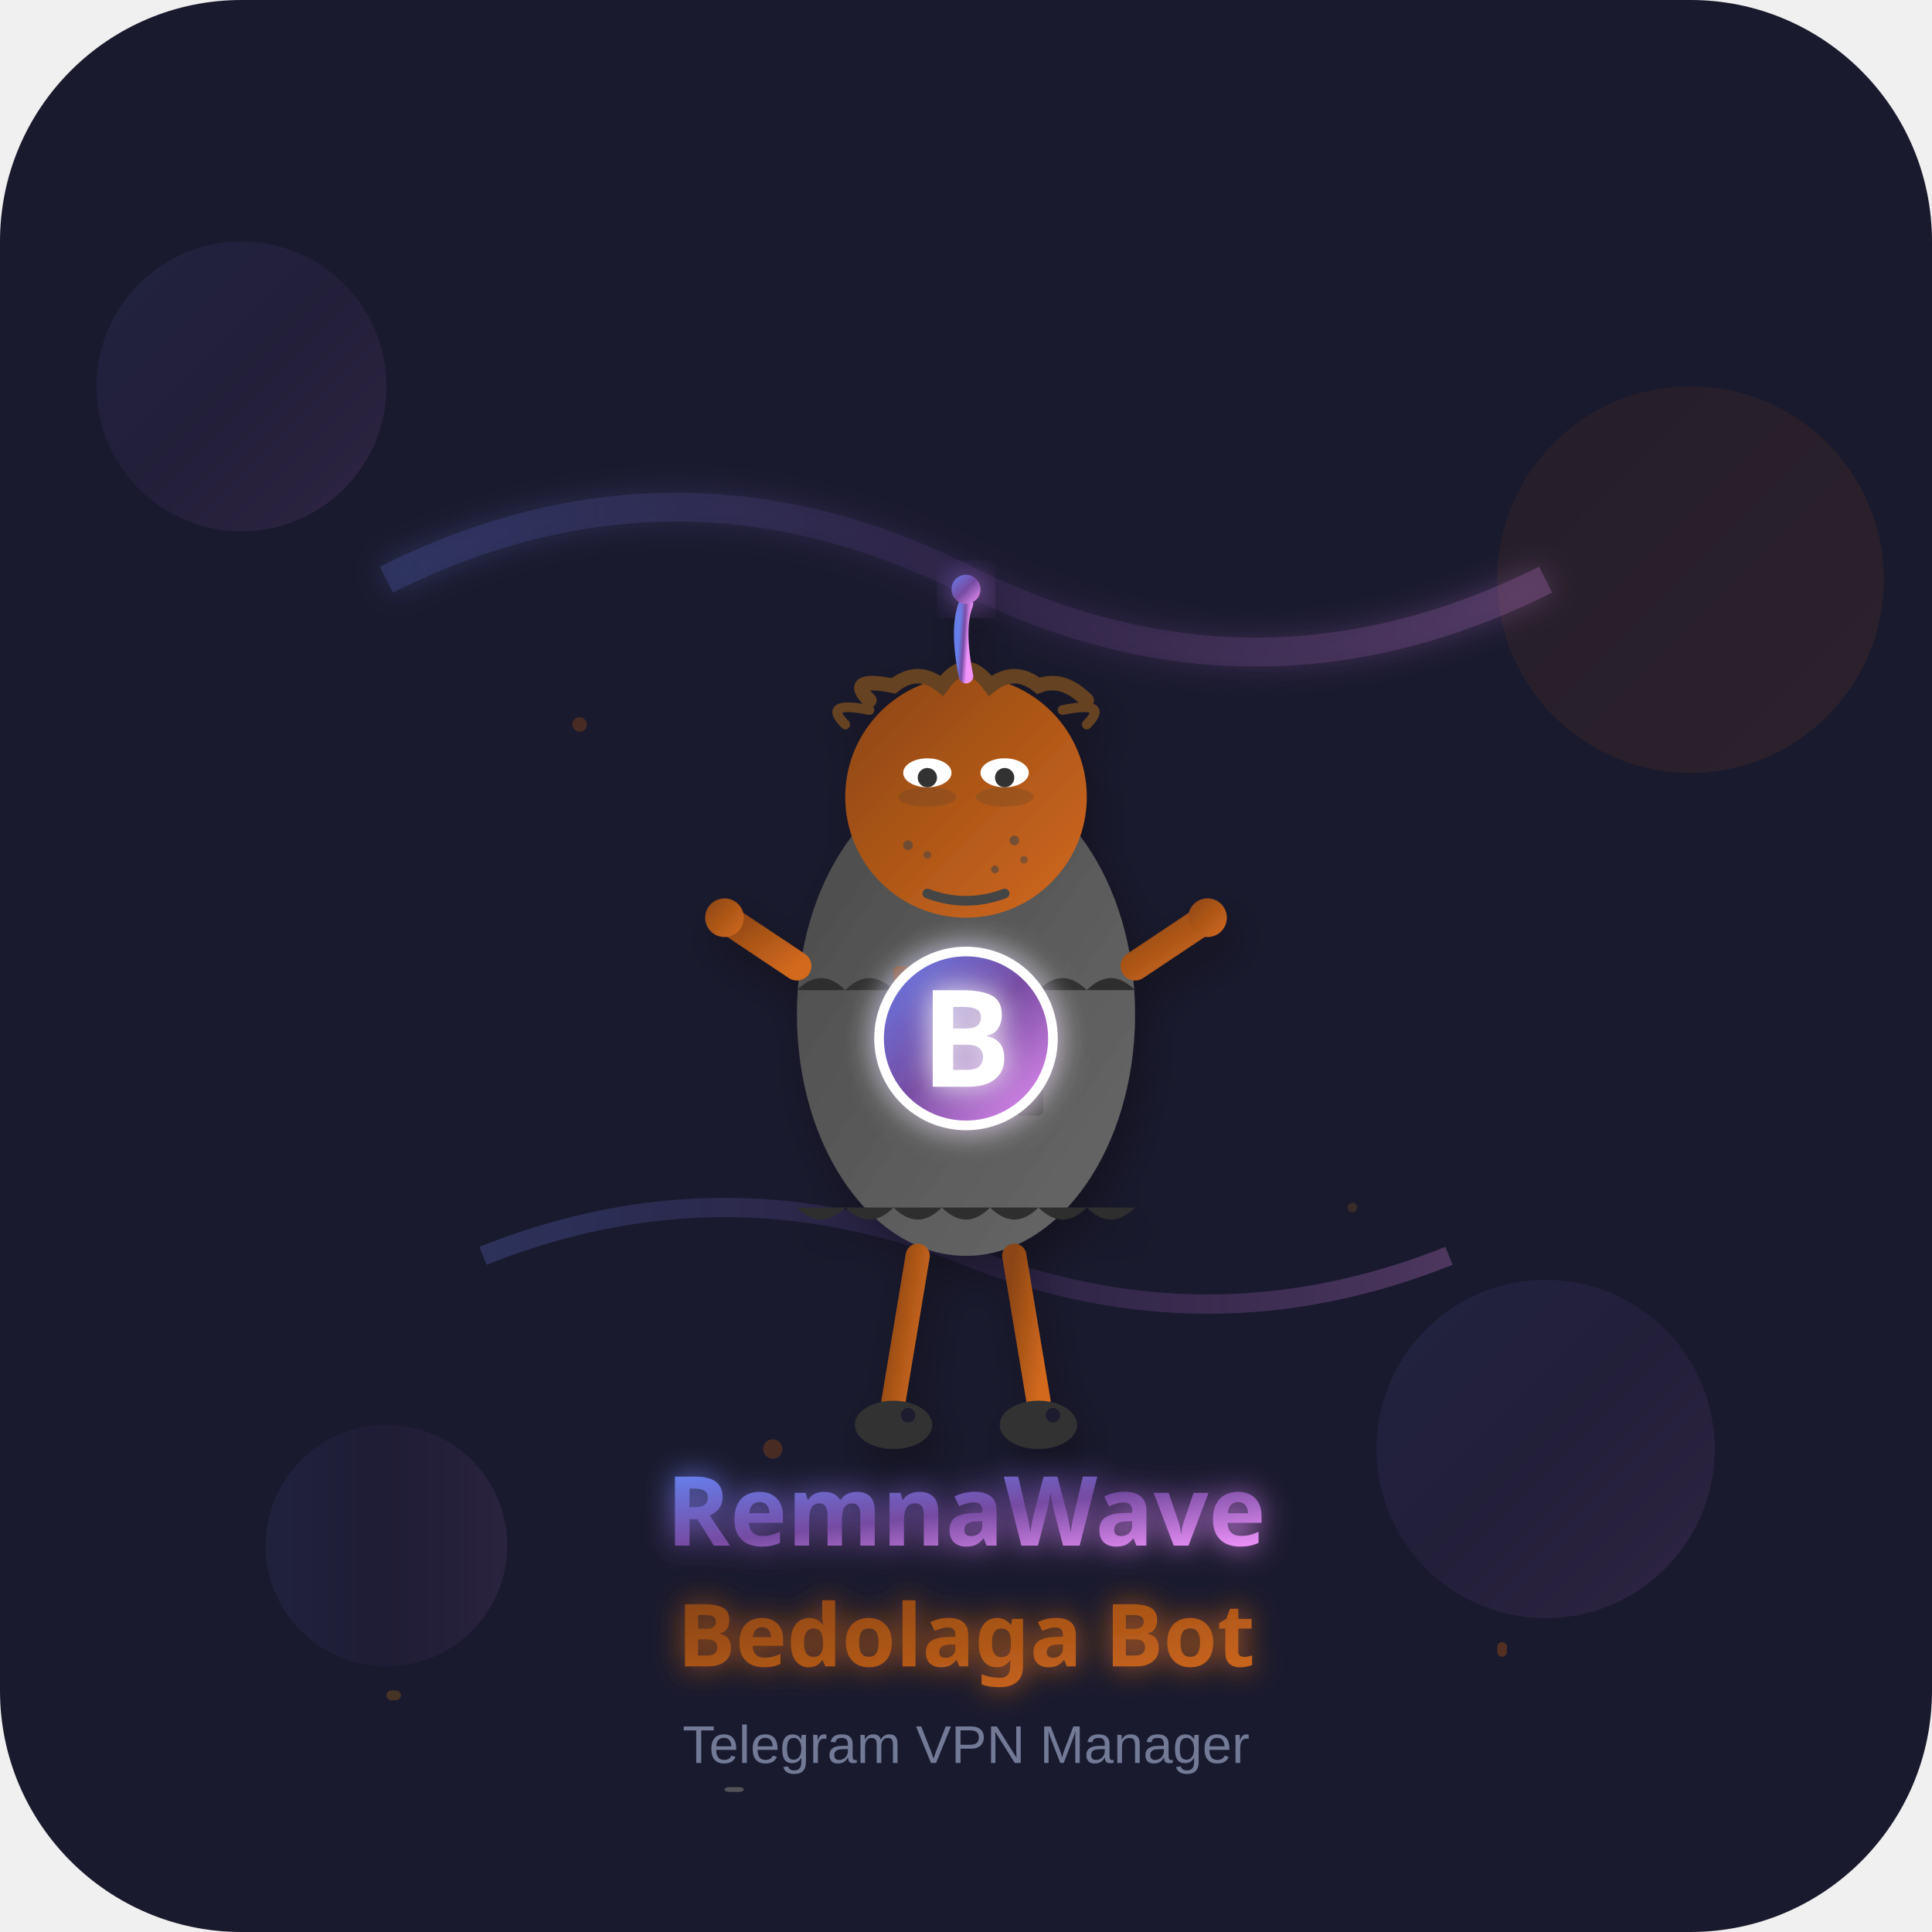
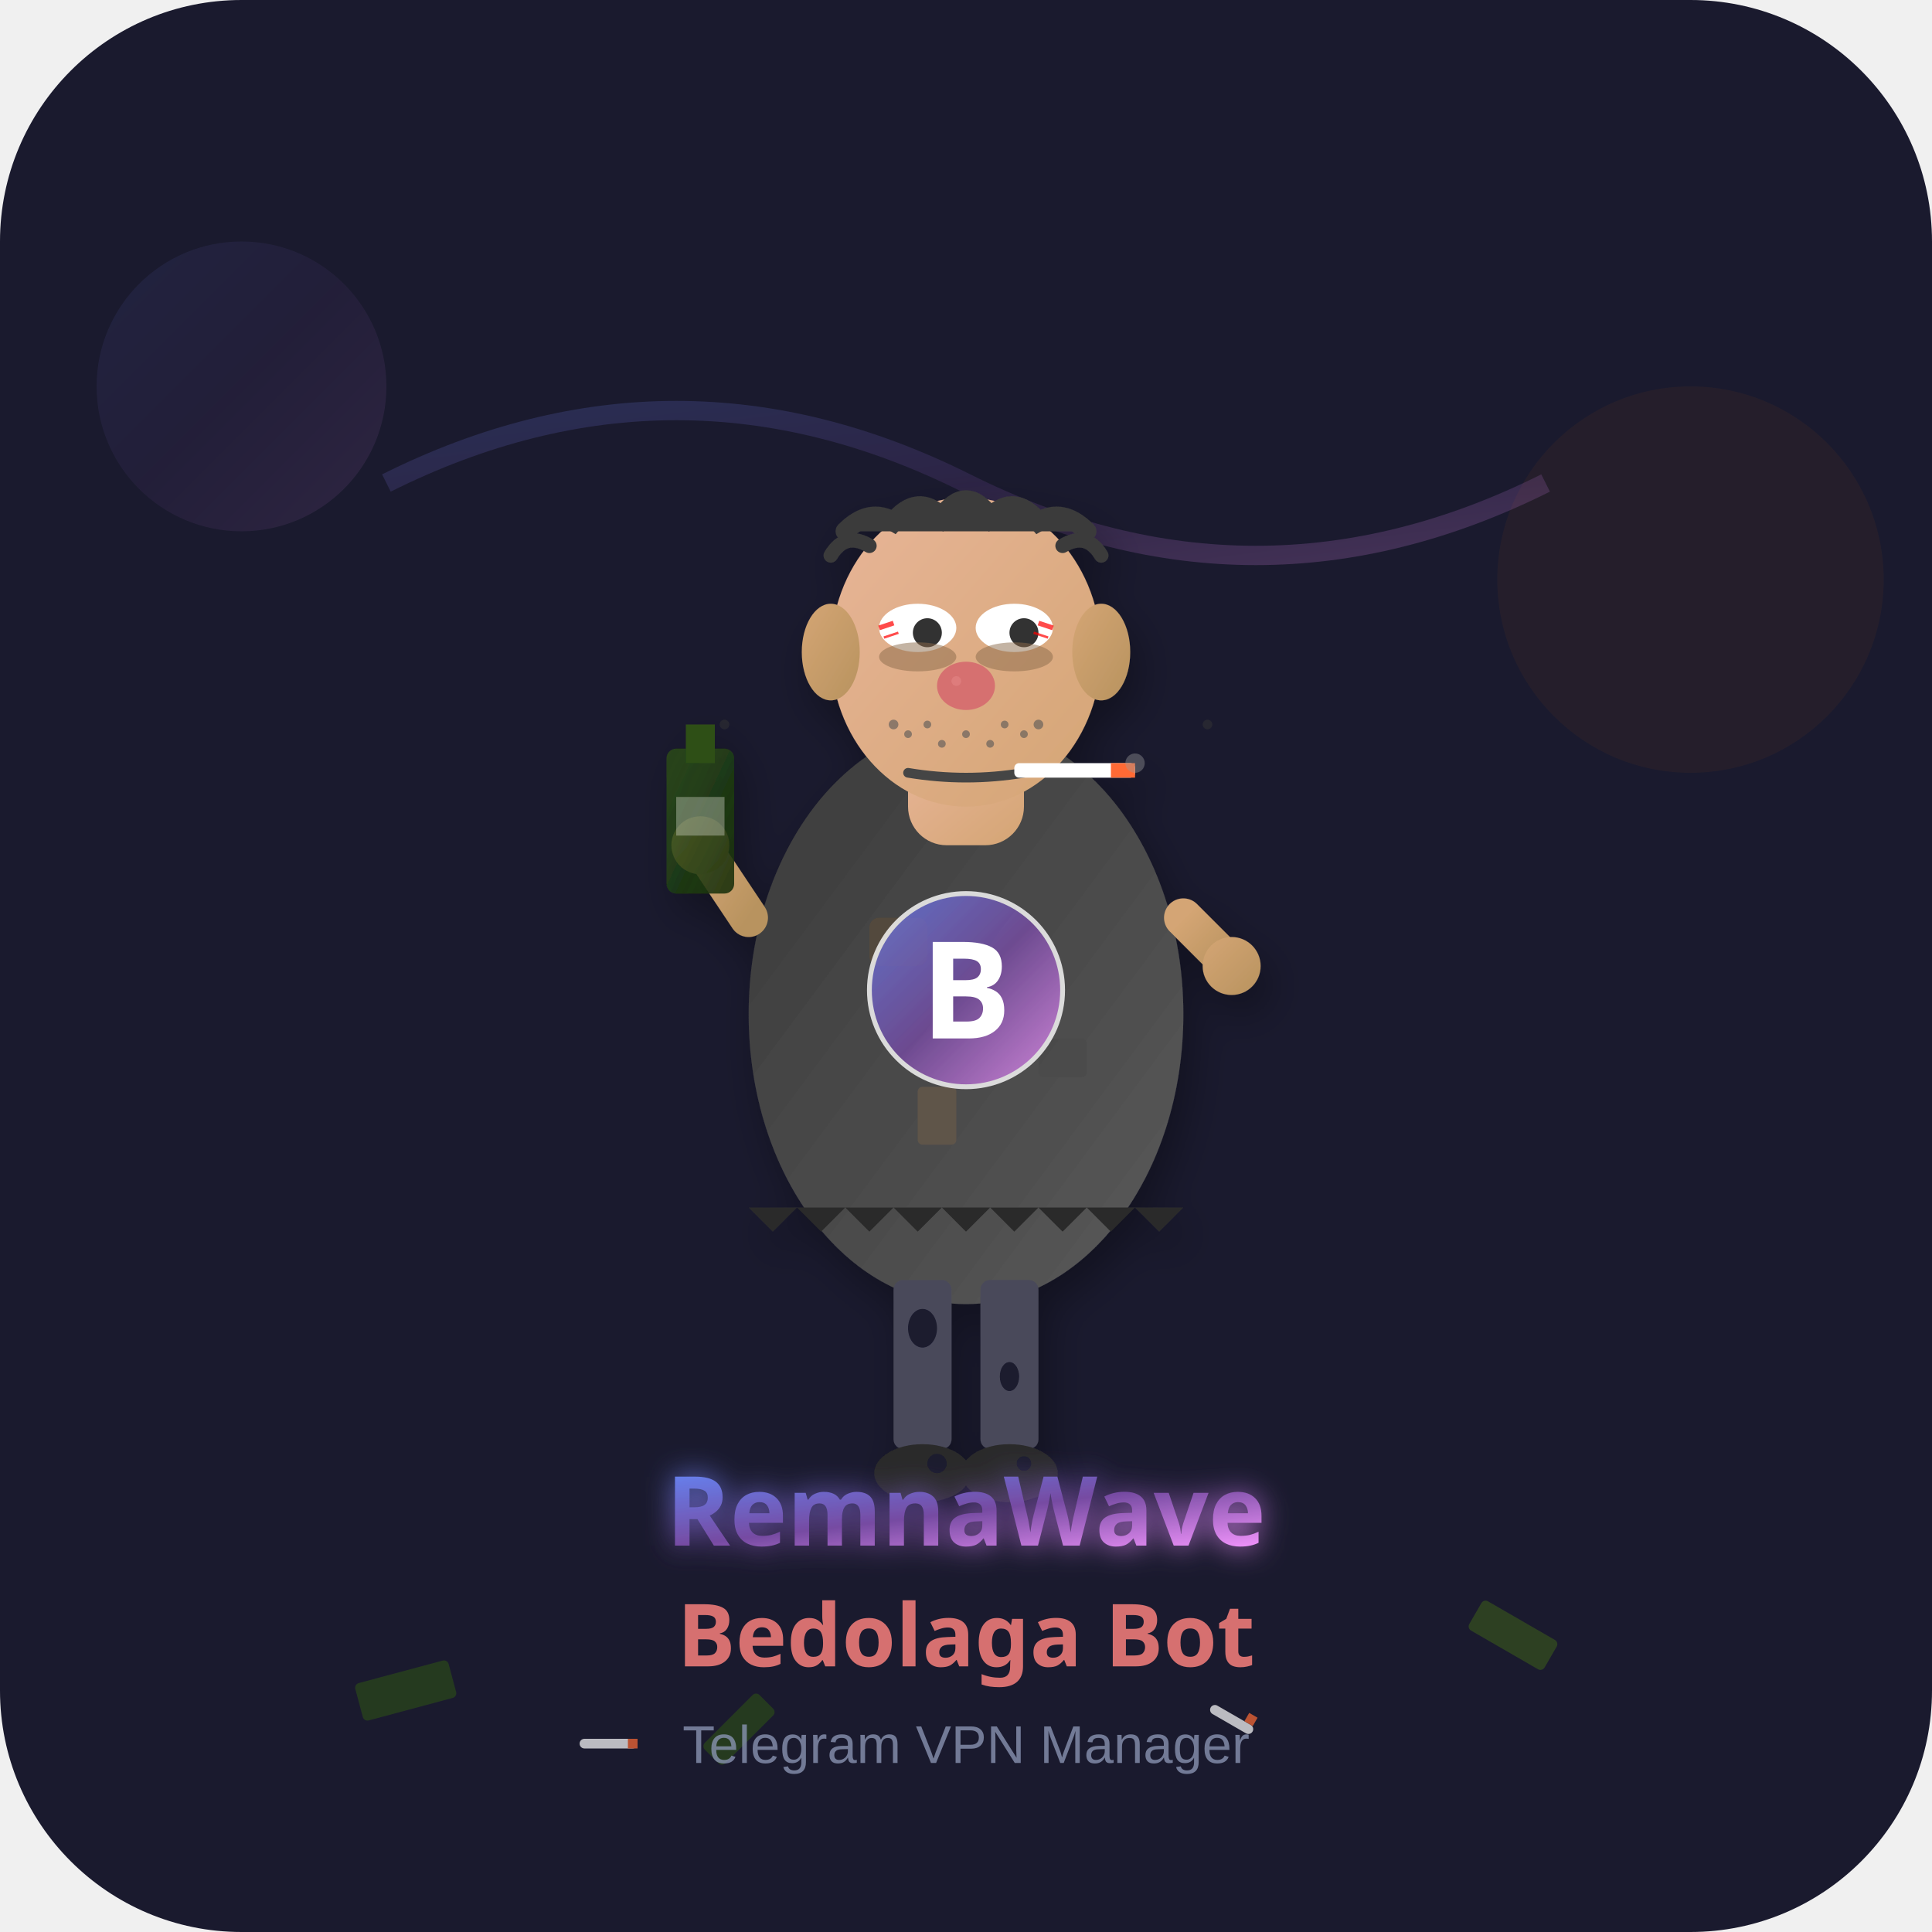
<svg xmlns="http://www.w3.org/2000/svg" viewBox="0 0 400 400">
  <defs>
    <linearGradient id="mainGradient" x1="0%" y1="0%" x2="100%" y2="100%">
      <stop offset="0%" style="stop-color:#667eea;stop-opacity:1" />
      <stop offset="50%" style="stop-color:#764ba2;stop-opacity:1" />
      <stop offset="100%" style="stop-color:#f093fb;stop-opacity:1" />
    </linearGradient>
-     <linearGradient id="bedolagaGradient" x1="0%" y1="0%" x2="100%" y2="100%">
-       <stop offset="0%" style="stop-color:#8B4513;stop-opacity:1" />
-       <stop offset="100%" style="stop-color:#D2691E;stop-opacity:1" />
+     <linearGradient id="skinGradient" x1="0%" y1="0%" x2="100%" y2="100%">
+       <stop offset="0%" style="stop-color:#d4a574;stop-opacity:1" />
+       <stop offset="100%" style="stop-color:#b8935f;stop-opacity:1" />
+     </linearGradient>
+     <linearGradient id="redSkinGradient" x1="0%" y1="0%" x2="100%" y2="100%">
+       <stop offset="0%" style="stop-color:#e8b598;stop-opacity:1" />
+       <stop offset="100%" style="stop-color:#d4a574;stop-opacity:1" />
    </linearGradient>
    <linearGradient id="clothesGradient" x1="0%" y1="0%" x2="100%" y2="100%">
-       <stop offset="0%" style="stop-color:#4a4a4a;stop-opacity:1" />
-       <stop offset="100%" style="stop-color:#696969;stop-opacity:1" />
+       <stop offset="0%" style="stop-color:#3a3a3a;stop-opacity:1" />
+       <stop offset="100%" style="stop-color:#595959;stop-opacity:1" />
    </linearGradient>
-     <linearGradient id="waveGradient" x1="0%" y1="0%" x2="100%" y2="0%">
-       <stop offset="0%" style="stop-color:#667eea;stop-opacity:0.8" />
-       <stop offset="50%" style="stop-color:#764ba2;stop-opacity:0.6" />
-       <stop offset="100%" style="stop-color:#f093fb;stop-opacity:0.8" />
+     <linearGradient id="bottleGradient" x1="0%" y1="0%" x2="100%" y2="100%">
+       <stop offset="0%" style="stop-color:#2d5016;stop-opacity:0.8" />
+       <stop offset="100%" style="stop-color:#1a2f0d;stop-opacity:0.9" />
    </linearGradient>
    <filter id="glow" x="-50%" y="-50%" width="200%" height="200%">
      <feGaussianBlur stdDeviation="3" result="coloredBlur" />
      <feMerge>
        <feMergeNode in="coloredBlur" />
        <feMergeNode in="SourceGraphic" />
      </feMerge>
    </filter>
    <filter id="dropshadow" x="-50%" y="-50%" width="200%" height="200%">
      <feGaussianBlur in="SourceAlpha" stdDeviation="4" />
      <feOffset dx="2" dy="4" result="offset" />
      <feComponentTransfer>
        <feFuncA type="linear" slope="0.3" />
      </feComponentTransfer>
      <feMerge>
        <feMergeNode />
        <feMergeNode in="SourceGraphic" />
      </feMerge>
    </filter>
  </defs>
  <rect width="400" height="400" fill="#1a1a2e" rx="50" />
  <circle cx="50" cy="80" r="30" fill="url(#mainGradient)" opacity="0.1" />
-   <circle cx="350" cy="120" r="40" fill="url(#bedolagaGradient)" opacity="0.1" />
-   <circle cx="80" cy="320" r="25" fill="url(#waveGradient)" opacity="0.1" />
-   <circle cx="320" cy="300" r="35" fill="url(#mainGradient)" opacity="0.1" />
-   <g transform="translate(200,200)" opacity="0.3">
-     <path d="M-120,-80 Q-60,-110 0,-80 Q60,-50 120,-80" stroke="url(#waveGradient)" stroke-width="6" fill="none" filter="url(#glow)">
-       <animate attributeName="d" values="M-120,-80 Q-60,-110 0,-80 Q60,-50 120,-80;M-120,-80 Q-60,-50 0,-80 Q60,-110 120,-80;M-120,-80 Q-60,-110 0,-80 Q60,-50 120,-80" dur="4s" repeatCount="indefinite" />
-     </path>
-     <path d="M-100,60 Q-50,40 0,60 Q50,80 100,60" stroke="url(#waveGradient)" stroke-width="4" fill="none">
-       <animate attributeName="d" values="M-100,60 Q-50,40 0,60 Q50,80 100,60;M-100,60 Q-50,80 0,60 Q50,40 100,60;M-100,60 Q-50,40 0,60 Q50,80 100,60" dur="3s" repeatCount="indefinite" />
+   <circle cx="350" cy="120" r="40" fill="#8B4513" opacity="0.1" />
+   <g transform="translate(200,200)" opacity="0.2">
+     <path d="M-120,-100 Q-60,-130 0,-100 Q60,-70 120,-100" stroke="url(#mainGradient)" stroke-width="4" fill="none">
+       <animate attributeName="d" values="M-120,-100 Q-60,-130 0,-100 Q60,-70 120,-100;M-120,-100 Q-60,-70 0,-100 Q60,-130 120,-100;M-120,-100 Q-60,-130 0,-100 Q60,-70 120,-100" dur="4s" repeatCount="indefinite" />
    </path>
  </g>
-   <g transform="translate(200,200)" filter="url(#dropshadow)">
-     <ellipse cx="0" cy="10" rx="35" ry="50" fill="url(#clothesGradient)" />
-     <path d="M-35,5 Q-30,0 -25,5 Q-20,0 -15,5 Q-10,0 -5,5 Q0,0 5,5 Q10,0 15,5 Q20,0 25,5 Q30,0 35,5" stroke="none" fill="#2f2f2f" />
-     <path d="M-35,50 Q-30,55 -25,50 Q-20,55 -15,50 Q-10,55 -5,50 Q0,55 5,50 Q10,55 15,50 Q20,55 25,50 Q30,55 35,50" stroke="none" fill="#2f2f2f" />
-     <rect x="-15" y="0" width="8" height="8" fill="#8B4513" opacity="0.7" rx="1" />
-     <rect x="10" y="25" width="6" height="6" fill="#4a4a4a" opacity="0.8" rx="1" />
-     <circle cx="0" cy="-35" r="25" fill="url(#bedolagaGradient)" />
-     <path d="M-20,-55 Q-25,-60 -15,-58 Q-10,-62 -5,-58 Q0,-65 5,-58 Q10,-62 15,-58 Q20,-60 25,-55" stroke="#654321" stroke-width="3" fill="none" stroke-linecap="round" />
-     <path d="M-25,-50 Q-30,-55 -20,-53" stroke="#654321" stroke-width="2" fill="none" stroke-linecap="round" />
-     <path d="M25,-50 Q30,-55 20,-53" stroke="#654321" stroke-width="2" fill="none" stroke-linecap="round" />
-     <ellipse cx="-8" cy="-40" rx="5" ry="3" fill="white" />
-     <ellipse cx="8" cy="-40" rx="5" ry="3" fill="white" />
-     <circle cx="-8" cy="-39" r="2" fill="#333" />
-     <circle cx="8" cy="-39" r="2" fill="#333" />
-     <ellipse cx="-8" cy="-35" rx="6" ry="2" fill="#654321" opacity="0.3" />
-     <ellipse cx="8" cy="-35" rx="6" ry="2" fill="#654321" opacity="0.3" />
-     <circle cx="-12" cy="-25" r="1" fill="#444" opacity="0.6" />
-     <circle cx="-8" cy="-23" r="0.8" fill="#444" opacity="0.5" />
-     <circle cx="10" cy="-26" r="1" fill="#444" opacity="0.6" />
-     <circle cx="12" cy="-22" r="0.8" fill="#444" opacity="0.5" />
-     <circle cx="6" cy="-20" r="0.8" fill="#444" opacity="0.6" />
-     <path d="M-8,-15 Q0,-12 8,-15" stroke="#444" stroke-width="2" fill="none" stroke-linecap="round" />
-     <circle cx="0" cy="15" r="18" fill="url(#mainGradient)" filter="url(#glow)" stroke="white" stroke-width="2" />
-     <text x="0" y="25" font-family="Arial Black, sans-serif" font-size="28" font-weight="bold" text-anchor="middle" fill="white" filter="url(#glow)">
+   <g transform="translate(200,180)" filter="url(#dropshadow)">
+     <ellipse cx="0" cy="30" rx="45" ry="60" fill="url(#clothesGradient)" />
+     <path d="M-45,70 L-40,75 L-35,70 L-30,75 L-25,70 L-20,75 L-15,70 L-10,75 L-5,70 L0,75 L5,70 L10,75 L15,70 L20,75 L25,70 L30,75 L35,70 L40,75 L45,70" stroke="none" fill="#2a2a2a" />
+     <rect x="-20" y="10" width="12" height="10" fill="#5a4a3a" opacity="0.7" rx="2" />
+     <rect x="15" y="35" width="10" height="8" fill="#4a4a4a" opacity="0.8" rx="1" />
+     <rect x="-10" y="45" width="8" height="12" fill="#6a5a4a" opacity="0.6" rx="1" />
+     <rect x="-12" y="-25" width="24" height="20" fill="url(#redSkinGradient)" rx="8" />
+     <ellipse cx="0" cy="-45" rx="28" ry="32" fill="url(#redSkinGradient)" />
+     <path d="M-25,-70 Q-20,-75 -15,-72 Q-10,-78 -5,-73 Q0,-80 5,-73 Q10,-78 15,-72 Q20,-75 25,-70" stroke="#3a3a3a" stroke-width="4" fill="#3a3a3a" stroke-linecap="round" />
+     <path d="M-28,-65 Q-25,-70 -20,-67" stroke="#3a3a3a" stroke-width="3" fill="none" stroke-linecap="round" />
+     <path d="M28,-65 Q25,-70 20,-67" stroke="#3a3a3a" stroke-width="3" fill="none" stroke-linecap="round" />
+     <ellipse cx="-28" cy="-45" rx="6" ry="10" fill="url(#skinGradient)" />
+     <ellipse cx="28" cy="-45" rx="6" ry="10" fill="url(#skinGradient)" />
+     <ellipse cx="-10" cy="-50" rx="8" ry="5" fill="white" />
+     <ellipse cx="10" cy="-50" rx="8" ry="5" fill="white" />
+     <g id="eyes">
+       <circle cx="-8" cy="-49" r="3" fill="#333">
+         <animate attributeName="cx" values="-8;-10;-8" dur="3s" repeatCount="indefinite" />
+       </circle>
+       <circle cx="12" cy="-49" r="3" fill="#333">
+         <animate attributeName="cx" values="12;10;12" dur="3s" repeatCount="indefinite" />
+       </circle>
+     </g>
+     <path d="M-18,-50 L-15,-51" stroke="red" stroke-width="1" opacity="0.7" />
+     <path d="M-17,-48 L-14,-49" stroke="red" stroke-width="0.5" opacity="0.7" />
+     <path d="M18,-50 L15,-51" stroke="red" stroke-width="1" opacity="0.7" />
+     <path d="M17,-48 L14,-49" stroke="red" stroke-width="0.5" opacity="0.7" />
+     <ellipse cx="-10" cy="-44" rx="8" ry="3" fill="#8a6a4a" opacity="0.5" />
+     <ellipse cx="10" cy="-44" rx="8" ry="3" fill="#8a6a4a" opacity="0.5" />
+     <ellipse cx="0" cy="-38" rx="6" ry="5" fill="#d67070" />
+     <circle cx="-2" cy="-39" r="1" fill="#e08080" opacity="0.8" />
+     <g opacity="0.6">
+       <circle cx="-15" cy="-30" r="1" fill="#555" />
+       <circle cx="-12" cy="-28" r="0.8" fill="#555" />
+       <circle cx="-8" cy="-30" r="0.8" fill="#555" />
+       <circle cx="15" cy="-30" r="1" fill="#555" />
+       <circle cx="12" cy="-28" r="0.8" fill="#555" />
+       <circle cx="8" cy="-30" r="0.8" fill="#555" />
+       <circle cx="0" cy="-28" r="0.8" fill="#555" />
+       <circle cx="-5" cy="-26" r="0.8" fill="#555" />
+       <circle cx="5" cy="-26" r="0.8" fill="#555" />
+     </g>
+     <g id="mouth-group">
+       <path d="M-12,-20 Q0,-18 12,-20" stroke="#444" stroke-width="2" fill="none" stroke-linecap="round" />
+       <g id="cigarette">
+         <rect x="10" y="-22" width="25" height="3" fill="white" rx="1">
+           <animate attributeName="opacity" values="0;0;0;1;1;1;0;0;0" dur="8s" repeatCount="indefinite" />
+         </rect>
+         <rect x="30" y="-22" width="5" height="3" fill="#ff6b35">
+           <animate attributeName="opacity" values="0;0;0;1;1;1;0;0;0" dur="8s" repeatCount="indefinite" />
+         </rect>
+         <g opacity="0.4">
+           <circle cx="35" cy="-22" r="2" fill="#999">
+             <animate attributeName="opacity" values="0;0;0;0.6;0.3;0;0;0;0" dur="8s" repeatCount="indefinite" />
+             <animate attributeName="cy" values="-22;-22;-22;-28;-35;-40;-22;-22;-22" dur="8s" repeatCount="indefinite" />
+             <animate attributeName="r" values="2;2;2;4;6;8;2;2;2" dur="8s" repeatCount="indefinite" />
+           </circle>
+         </g>
+       </g>
+     </g>
+     <g id="left-arm">
+       <line x1="-45" y1="10" x2="-55" y2="-5" stroke="url(#skinGradient)" stroke-width="8" stroke-linecap="round">
+         <animate attributeName="x2" values="-55;-50;-55" dur="8s" repeatCount="indefinite" />
+         <animate attributeName="y2" values="-5;-20;-5" dur="8s" repeatCount="indefinite" />
+       </line>
+       <circle cx="-55" cy="-5" r="6" fill="url(#skinGradient)">
+         <animate attributeName="cx" values="-55;-50;-55" dur="8s" repeatCount="indefinite" />
+         <animate attributeName="cy" values="-5;-20;-5" dur="8s" repeatCount="indefinite" />
+       </circle>
+       <g id="bottle">
+         <rect x="-62" y="-25" width="14" height="30" fill="url(#bottleGradient)" rx="2">
+           <animate attributeName="x" values="-62;-57;-62" dur="8s" repeatCount="indefinite" />
+           <animate attributeName="y" values="-25;-40;-25" dur="8s" repeatCount="indefinite" />
+           <animate attributeName="transform" values="rotate(0 -55 -10);rotate(-30 -50 -25);rotate(0 -55 -10)" dur="8s" repeatCount="indefinite" />
+         </rect>
+         <rect x="-58" y="-30" width="6" height="8" fill="#2d5016">
+           <animate attributeName="x" values="-58;-53;-58" dur="8s" repeatCount="indefinite" />
+           <animate attributeName="y" values="-30;-45;-30" dur="8s" repeatCount="indefinite" />
+         </rect>
+         <rect x="-60" y="-15" width="10" height="8" fill="white" opacity="0.3">
+           <animate attributeName="x" values="-60;-55;-60" dur="8s" repeatCount="indefinite" />
+           <animate attributeName="y" values="-15;-30;-15" dur="8s" repeatCount="indefinite" />
+         </rect>
+       </g>
+     </g>
+     <g id="right-arm">
+       <line x1="45" y1="10" x2="55" y2="20" stroke="url(#skinGradient)" stroke-width="8" stroke-linecap="round">
+         <animate attributeName="x2" values="55;57;55;53;55" dur="2s" repeatCount="indefinite" />
+       </line>
+       <circle cx="55" cy="20" r="6" fill="url(#skinGradient)">
+         <animate attributeName="cx" values="55;57;55;53;55" dur="2s" repeatCount="indefinite" />
+       </circle>
+     </g>
+     <rect x="-15" y="85" width="12" height="35" fill="#4a4a5a" rx="2" />
+     <rect x="3" y="85" width="12" height="35" fill="#4a4a5a" rx="2" />
+     <ellipse cx="-9" cy="95" rx="3" ry="4" fill="#1a1a2e" />
+     <ellipse cx="9" cy="105" rx="2" ry="3" fill="#1a1a2e" />
+     <ellipse cx="-9" cy="125" rx="10" ry="6" fill="#2a2a2a" />
+     <ellipse cx="9" cy="125" rx="10" ry="6" fill="#2a2a2a" />
+     <circle cx="-6" cy="123" r="2" fill="#1a1a2e" />
+     <circle cx="12" cy="123" r="1.5" fill="#1a1a2e" />
+     <circle cx="0" cy="25" r="20" fill="url(#mainGradient)" opacity="0.8" stroke="white" stroke-width="1" />
+     <text x="0" y="35" font-family="Arial Black, sans-serif" font-size="28" font-weight="bold" text-anchor="middle" fill="white">
      B
    </text>
-     <line x1="-35" y1="0" x2="-50" y2="-10" stroke="url(#bedolagaGradient)" stroke-width="6" stroke-linecap="round" />
-     <line x1="35" y1="0" x2="50" y2="-10" stroke="url(#bedolagaGradient)" stroke-width="6" stroke-linecap="round" />
-     <circle cx="-50" cy="-10" r="4" fill="url(#bedolagaGradient)" />
-     <circle cx="50" cy="-10" r="4" fill="url(#bedolagaGradient)" />
-     <line x1="-10" y1="60" x2="-15" y2="90" stroke="url(#bedolagaGradient)" stroke-width="5" stroke-linecap="round" />
-     <line x1="10" y1="60" x2="15" y2="90" stroke="url(#bedolagaGradient)" stroke-width="5" stroke-linecap="round" />
-     <ellipse cx="-15" cy="95" rx="8" ry="5" fill="#333" />
-     <ellipse cx="15" cy="95" rx="8" ry="5" fill="#333" />
-     <circle cx="-12" cy="93" r="1.5" fill="#1a1a2e" />
-     <circle cx="18" cy="93" r="1.5" fill="#1a1a2e" />
-     <path d="M0,-60 Q-2,-70 0,-75" stroke="url(#mainGradient)" stroke-width="3" stroke-linecap="round" />
-     <circle cx="0" cy="-78" r="3" fill="url(#mainGradient)" filter="url(#glow)">
-       <animate attributeName="opacity" values="0.5;1;0.5" dur="2s" repeatCount="indefinite" />
-     </circle>
+   </g>
+   <g opacity="0.6">
+     <rect x="80" y="340" width="8" height="20" fill="#2d5016" rx="1" transform="rotate(75 84 350)" />
+     <rect x="310" y="330" width="7" height="18" fill="#3a5a1a" rx="1" transform="rotate(-60 313 339)" />
+     <rect x="150" y="350" width="6" height="16" fill="#2d5016" rx="1" transform="rotate(45 153 358)" />
+   </g>
+   <g opacity="0.7">
+     <rect x="120" y="360" width="12" height="2" fill="white" rx="1" />
+     <rect x="130" y="360" width="2" height="2" fill="#ff6b35" />
+     <rect x="250" y="355" width="10" height="2" fill="white" rx="1" transform="rotate(30 255 356)" />
+     <rect x="258" y="355" width="2" height="2" fill="#ff6b35" transform="rotate(30 259 356)" />
  </g>
  <text x="200" y="320" font-family="Arial Black, sans-serif" font-size="20" font-weight="bold" text-anchor="middle" fill="url(#mainGradient)" filter="url(#glow)">
    RemnaWave
  </text>
-   <text x="200" y="345" font-family="Arial Black, sans-serif" font-size="18" font-weight="bold" text-anchor="middle" fill="url(#bedolagaGradient)" filter="url(#glow)">
+   <text x="200" y="345" font-family="Arial Black, sans-serif" font-size="18" font-weight="bold" text-anchor="middle" fill="#d67070">
    Bedolaga Bot
  </text>
  <text x="200" y="365" font-family="Arial, sans-serif" font-size="11" text-anchor="middle" fill="#8892b0" opacity="0.8">
    Telegram VPN Manager
  </text>
-   <g opacity="0.4">
-     <circle cx="120" cy="150" r="1.5" fill="#8B4513">
-       <animate attributeName="cy" values="150;130;150" dur="4s" repeatCount="indefinite" />
-       <animate attributeName="opacity" values="0.3;0.6;0.3" dur="4s" repeatCount="indefinite" />
+   <g opacity="0.5">
+     <circle cx="150" cy="150" r="1" fill="#333">
+       <animateTransform attributeName="transform" type="rotate" values="0 200 180;360 200 180" dur="6s" repeatCount="indefinite" />
    </circle>
-     <circle cx="280" cy="250" r="1" fill="#654321">
-       <animate attributeName="cy" values="250;230;250" dur="3.5s" repeatCount="indefinite" />
-       <animate attributeName="opacity" values="0.2;0.5;0.2" dur="3.5s" repeatCount="indefinite" />
-     </circle>
-     <circle cx="160" cy="300" r="2" fill="#8B4513">
-       <animate attributeName="cy" values="300;280;300" dur="5s" repeatCount="indefinite" />
-       <animate attributeName="opacity" values="0.4;0.7;0.4" dur="5s" repeatCount="indefinite" />
+     <circle cx="250" cy="150" r="1" fill="#333">
+       <animateTransform attributeName="transform" type="rotate" values="360 200 180;0 200 180" dur="5s" repeatCount="indefinite" />
    </circle>
  </g>
-   <g opacity="0.2">
-     <line x1="60" y1="200" x2="100" y2="200" stroke="url(#clothesGradient)" stroke-width="2" stroke-linecap="round" stroke-dasharray="5,5" />
-     <line x1="300" y1="200" x2="340" y2="200" stroke="url(#clothesGradient)" stroke-width="2" stroke-linecap="round" stroke-dasharray="5,5" />
-     <line x1="200" y1="90" x2="200" y2="110" stroke="url(#bedolagaGradient)" stroke-width="2" stroke-linecap="round" />
-   </g>
-   <rect x="80" y="350" width="3" height="2" fill="#654321" opacity="0.6" rx="1" />
-   <rect x="310" y="340" width="2" height="3" fill="#8B4513" opacity="0.5" rx="1" />
-   <rect x="150" y="370" width="4" height="1" fill="#696969" opacity="0.7" rx="1" />
</svg>
